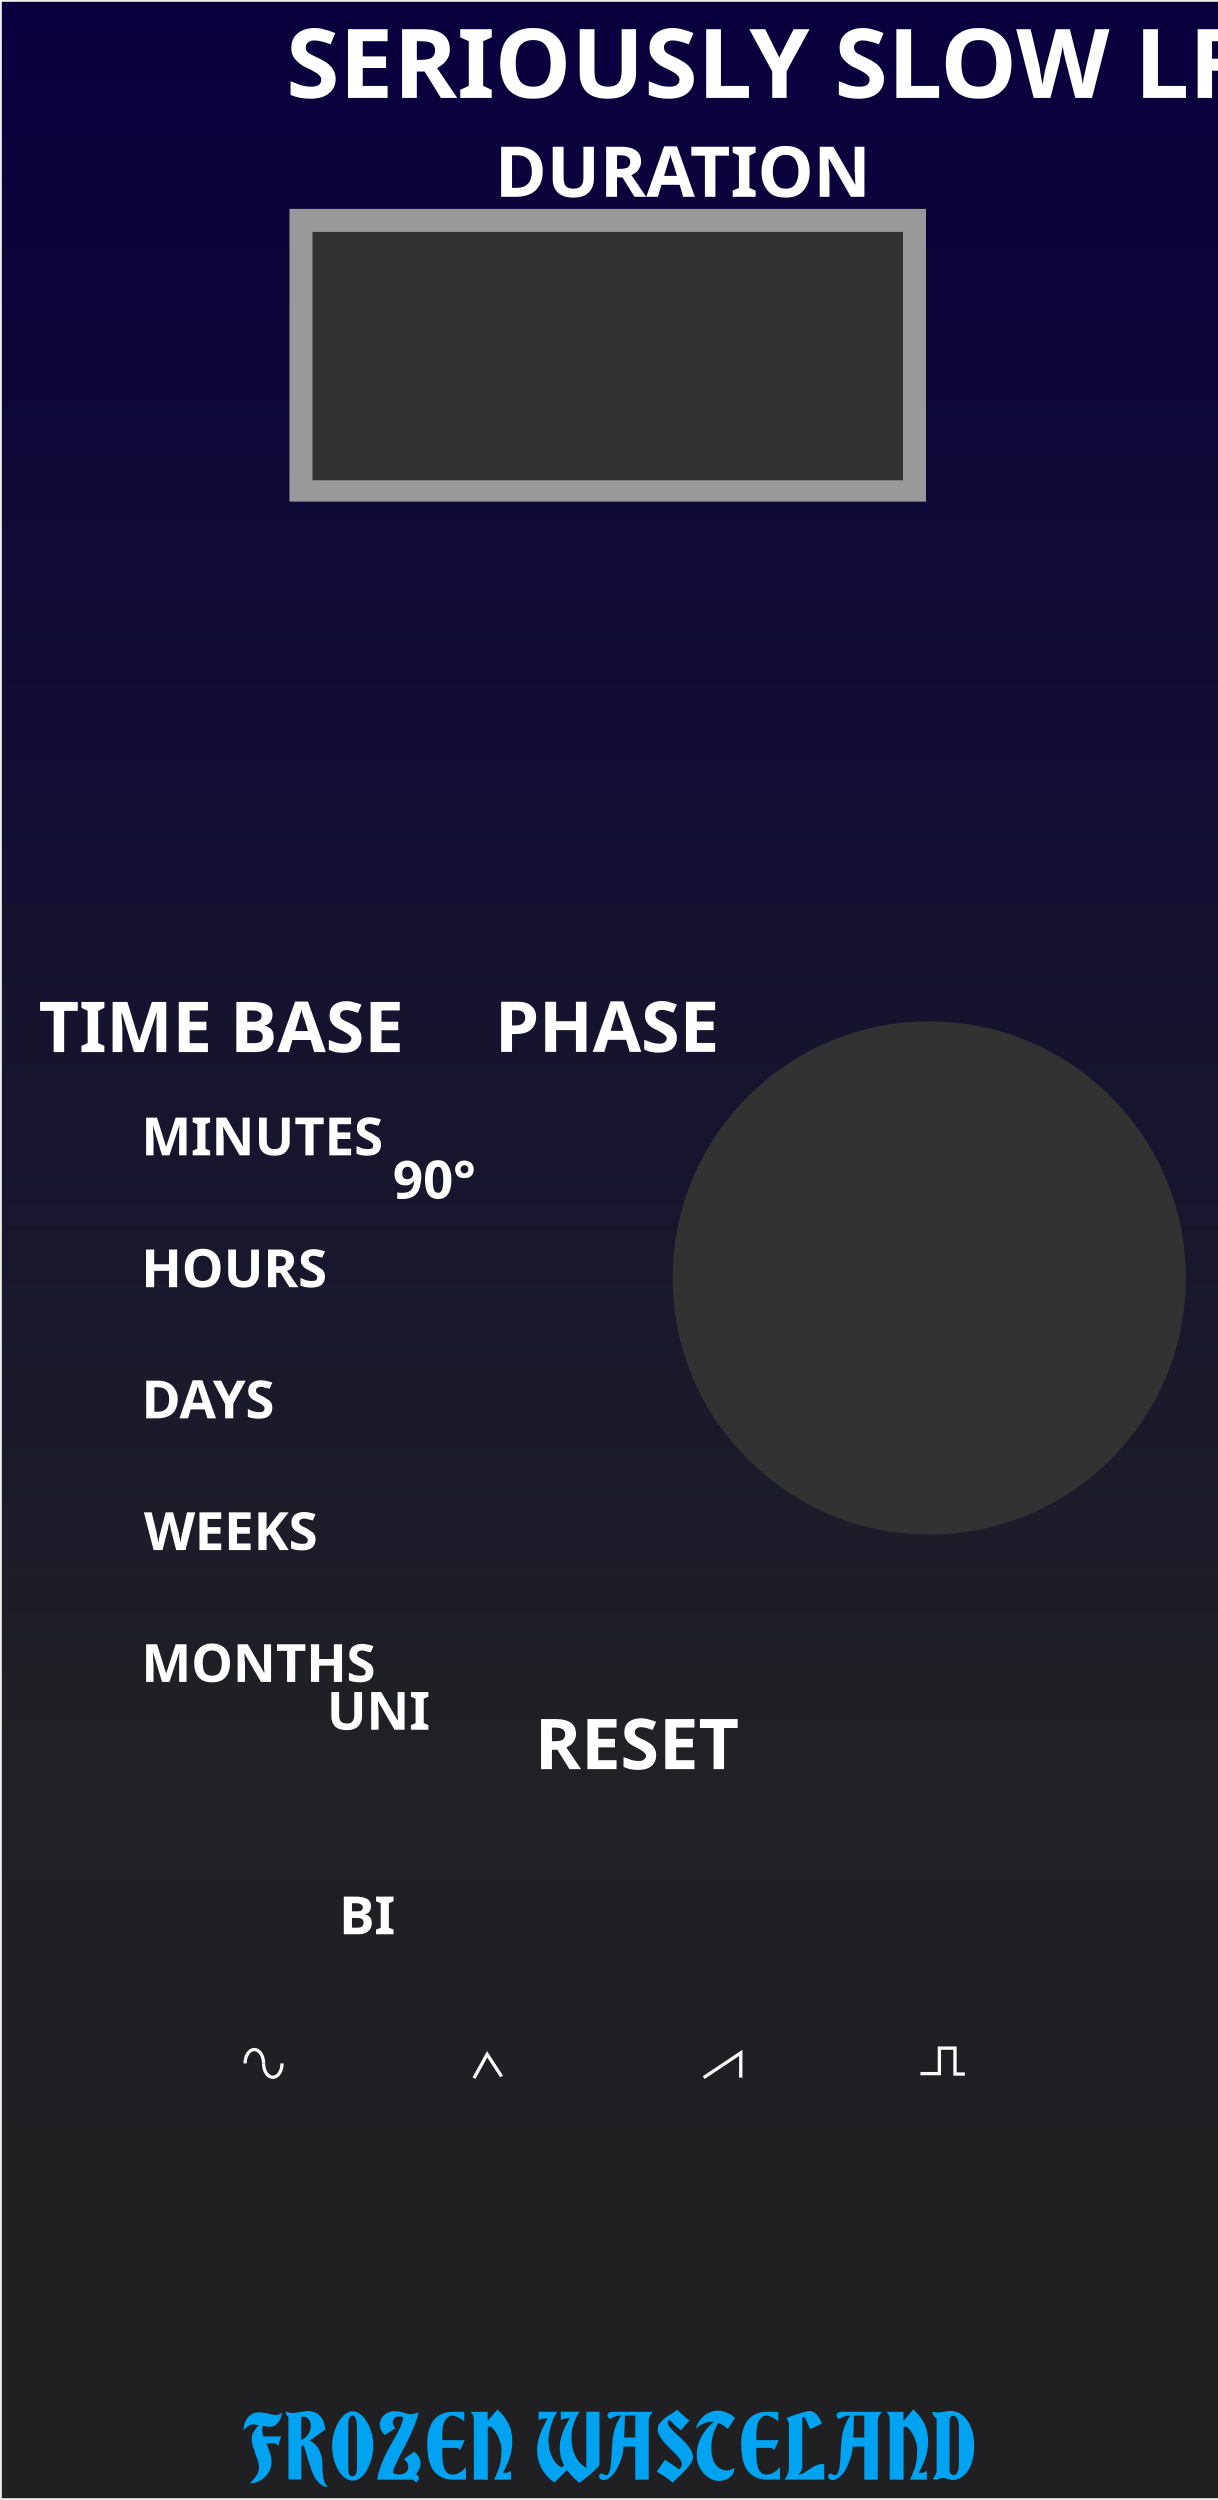
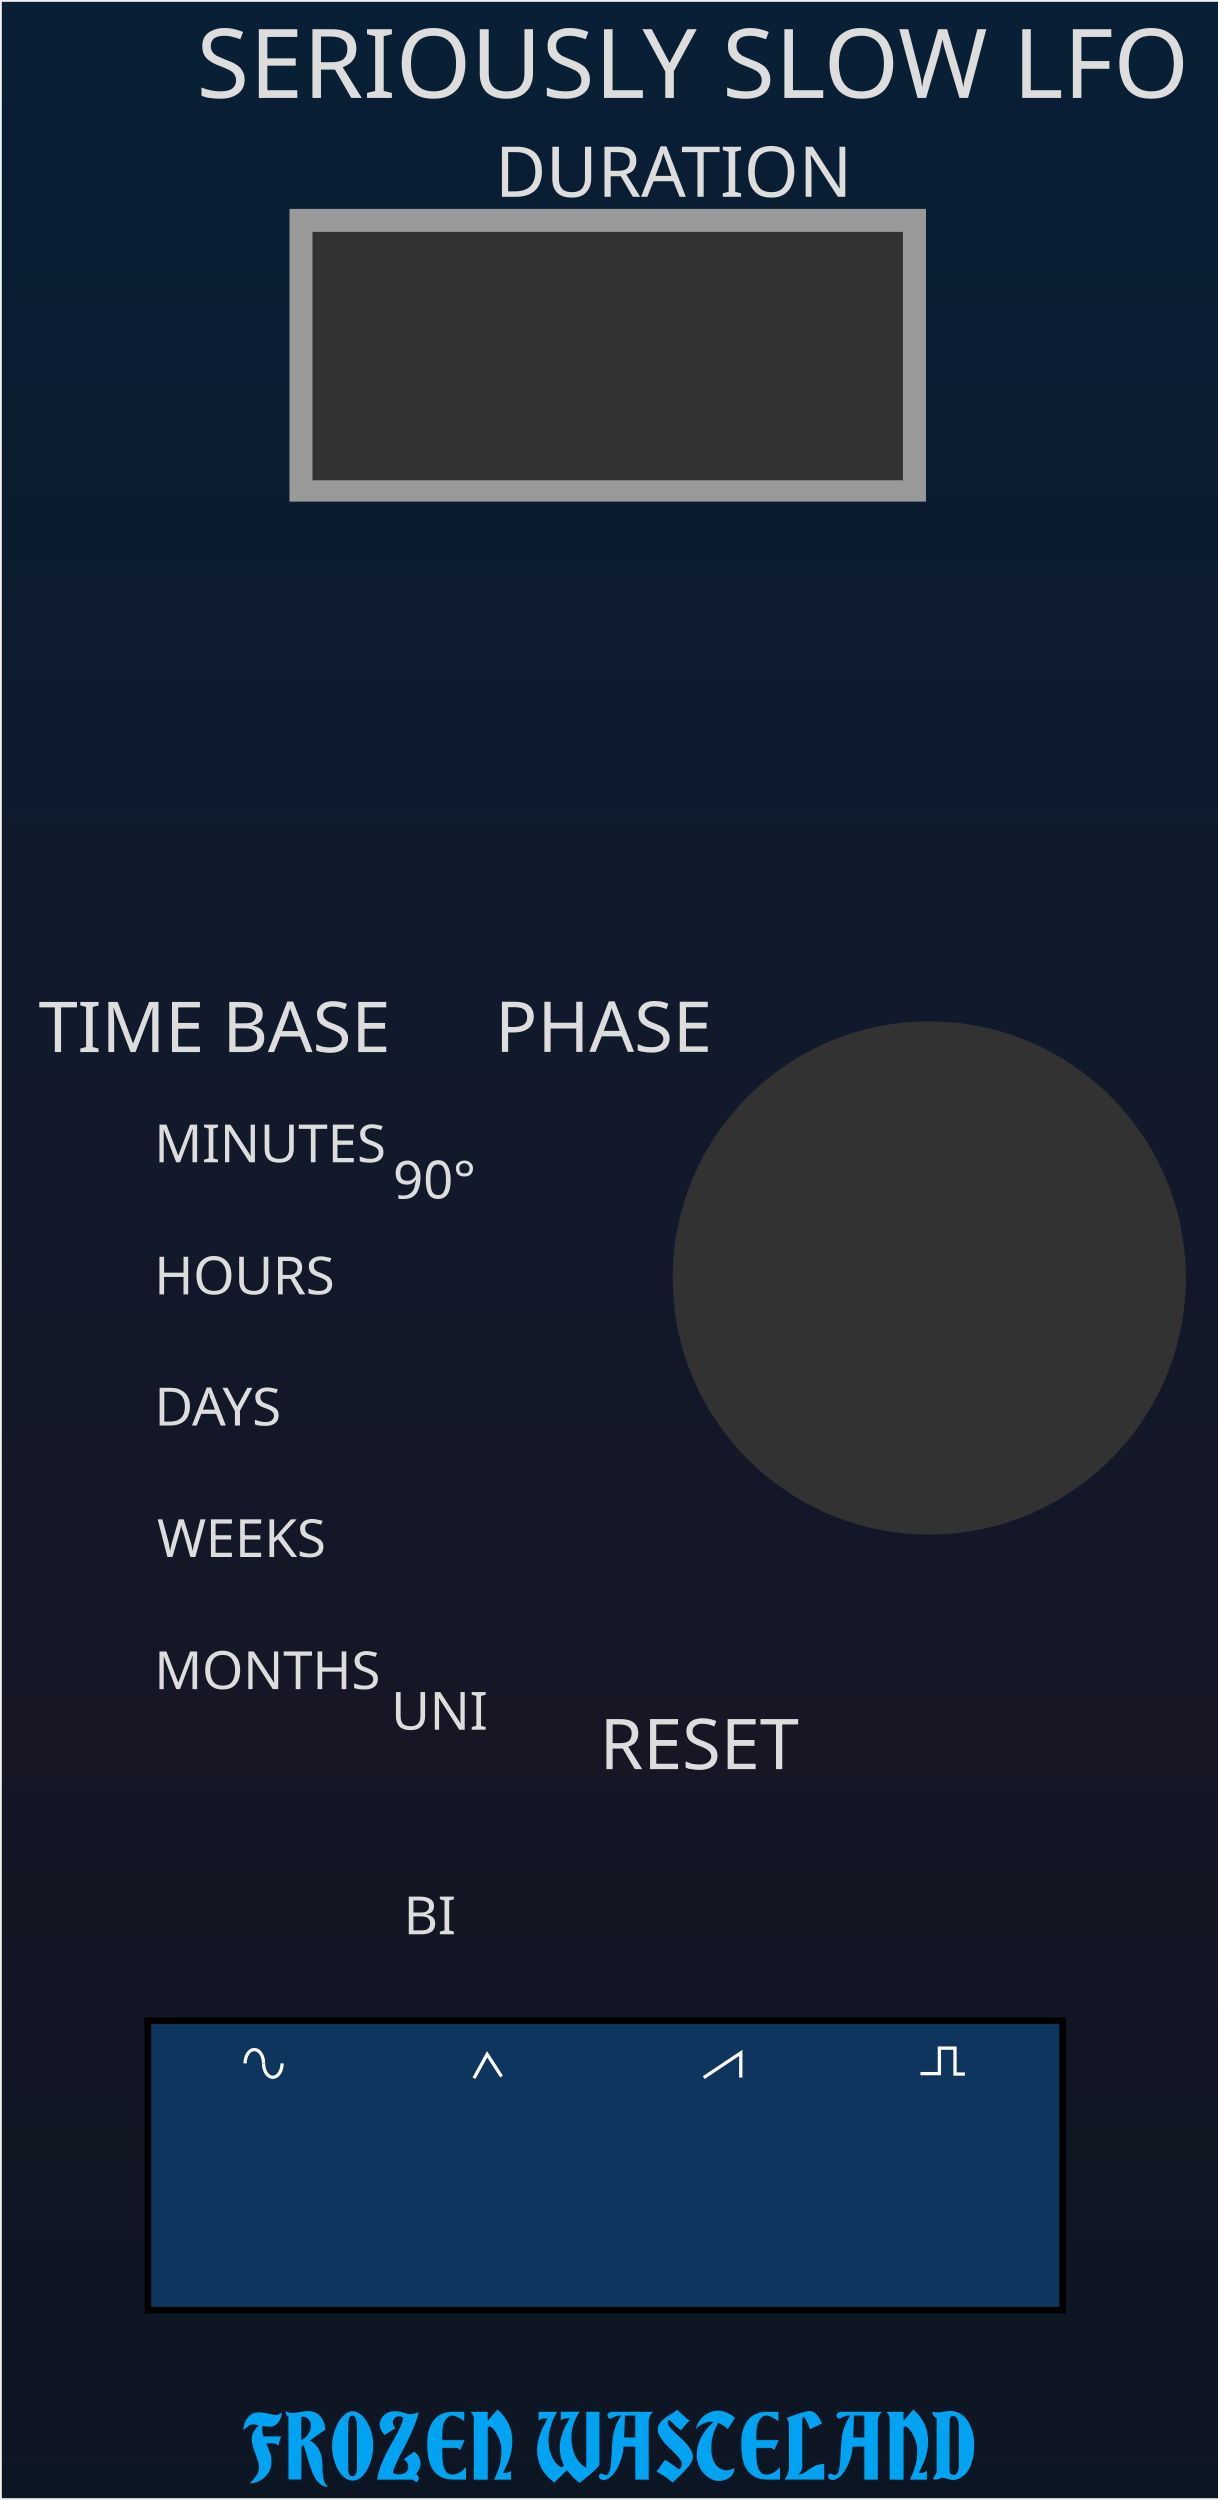
<svg xmlns="http://www.w3.org/2000/svg" xmlns:xlink="http://www.w3.org/1999/xlink" width="185" height="380" viewBox="0 0 48.948 100.542" version="1.1" id="svg11003">
  <defs id="defs10997">
+     <rect x="26.812" y="87.563" width="38.894" height="41.672" id="rect7244" />
    <linearGradient id="linearGradient3391">
-       <stop style="stop-color:#202022;stop-opacity:1;" offset="0" id="stop3387" />
-       <stop style="stop-color:#202025;stop-opacity:1;" offset=".3" id="stop3388" />
-       <stop style="stop-color:#08003e;stop-opacity:1;" offset="1" id="stop3389" />
+       <stop style="stop-color:#0c1622;stop-opacity:1" offset="0" id="stop3387" />
+       <stop style="stop-color:#161625;stop-opacity:1" offset=".3" id="stop3388" />
+       <stop style="stop-color:#081f35;stop-opacity:1" offset="1" id="stop3389" />
    </linearGradient>
    <linearGradient xlink:href="#linearGradient3391" id="linearGradient3393" x1="35.22" y1="150.858" x2="35.22" y2="50.462" gradientUnits="userSpaceOnUse" gradientTransform="matrix(1.236,0,0,1,-8.311825,0)" />
  </defs>
  <g id="layer1" transform="translate(-35.14631,-50.389)">
    <path id="path33493" d="M 35.22,50.462 H 84.168 V 150.858 H 35.22 Z m 0,0" style="fill:url(#linearGradient3393);fill-opacity:1;fill-rule:nonzero;stroke:none;stroke-width:0.307" />
    <g aria-label="Frozen Wasteland" style="font-style:normal;font-weight:normal;font-size:3.528px;line-height:1.25;font-family:sans-serif;letter-spacing:0px;word-spacing:0px;fill:#00a3f2;fill-opacity:1;stroke:none;stroke-width:0.265" id="text271" transform="translate(4.043192,3.60362)">
      <g aria-label="FROZEN WASTELAND" style="font-style:normal;font-variant:normal;font-weight:bold;font-stretch:normal;font-size:3.528px;line-height:1.25;font-family:Consolas;-inkscape-font-specification:'Consolas Bold';text-align:start;letter-spacing:0px;word-spacing:0px;text-anchor:start;fill:#00a3f2;fill-opacity:1;stroke:none;stroke-width:0.265" id="text3885-7">
        <path d="m 41.15,146.657 q 0.12,-0.12 0.191,-0.212 0.074,-0.092 0.113,-0.169 0.042,-0.078 0.053,-0.145 0.014,-0.071 0.014,-0.148 0,-0.095 -0.046,-0.229 -0.046,-0.134 -0.102,-0.286 -0.056,-0.152 -0.102,-0.31 -0.046,-0.159 -0.046,-0.303 0,-0.078 0.025,-0.152 0.028,-0.074 0.067,-0.141 0.042,-0.07 0.092,-0.131 0.049,-0.064 0.099,-0.113 -0.071,-0.014 -0.123,-0.021 -0.053,-0.011 -0.078,-0.011 -0.131,0 -0.222,0.07 -0.088,0.067 -0.191,0.169 0,-0.12 0.035,-0.247 0.039,-0.131 0.116,-0.236 0.078,-0.106 0.194,-0.173 0.12,-0.067 0.282,-0.067 0.113,0 0.208,0.018 0.099,0.014 0.18,0.035 0.081,0.021 0.148,0.039 0.067,0.014 0.12,0.014 0.081,0 0.141,-0.021 0.064,-0.025 0.123,-0.085 0,0.078 -0.032,0.176 -0.028,0.099 -0.088,0.191 -0.056,0.088 -0.148,0.152 -0.092,0.06 -0.212,0.06 -0.06,0 -0.138,-0.007 -0.074,-0.011 -0.155,-0.025 -0.007,0.025 -0.011,0.046 -0.004,0.021 -0.007,0.039 -0.004,0.021 -0.004,0.039 0,0.078 0.011,0.152 0.014,0.071 0.039,0.145 h 0.713 l -0.081,0.24 q -0.011,0.046 -0.014,0.067 -0.004,0.021 -0.011,0.067 l -0.131,-0.092 h -0.363 q 0.078,0.176 0.145,0.36 0.067,0.18 0.067,0.385 0,0.183 -0.074,0.342 -0.074,0.155 -0.198,0.272 -0.12,0.116 -0.279,0.18 -0.155,0.067 -0.321,0.067 z" style="font-style:normal;font-variant:normal;font-weight:normal;font-stretch:normal;font-family:'Bradley Gratis';-inkscape-font-specification:'Bradley Gratis';text-align:start;text-anchor:start;fill:#00a3f2;fill-opacity:1;stroke-width:0.265" id="path20360" />
        <path d="m 43.22,144.928 q 0.071,-0.042 0.138,-0.099 0.071,-0.056 0.123,-0.127 0.056,-0.07 0.088,-0.162 0.035,-0.095 0.035,-0.212 0,-0.099 -0.039,-0.166 -0.035,-0.07 -0.085,-0.113 -0.049,-0.042 -0.099,-0.06 -0.046,-0.018 -0.071,-0.018 -0.028,0 -0.053,0.011 -0.021,0.011 -0.039,0.025 z m -0.519,-0.942 q -0.113,-0.064 -0.113,-0.236 0.032,0.032 0.113,0.057 0.081,0.021 0.173,0.021 0.046,0 0.131,-0.011 0.085,-0.014 0.173,-0.028 0.092,-0.014 0.173,-0.025 0.085,-0.014 0.131,-0.014 0.116,0 0.233,0.035 0.116,0.035 0.215,0.12 0.099,0.085 0.166,0.229 0.071,0.141 0.092,0.36 l -0.628,0.445 q 0.071,0.028 0.159,0.095 0.088,0.067 0.166,0.187 0.081,0.12 0.134,0.307 0.053,0.183 0.053,0.452 0,0.233 0.021,0.377 0.021,0.145 0.053,0.233 0.032,0.088 0.067,0.131 0.039,0.046 0.071,0.078 -0.155,0 -0.275,-0.092 -0.12,-0.088 -0.212,-0.233 -0.092,-0.145 -0.162,-0.328 -0.067,-0.183 -0.123,-0.37 -0.056,-0.187 -0.106,-0.36 -0.046,-0.173 -0.095,-0.3 -0.025,0.018 -0.049,0.035 -0.021,0.014 -0.039,0.032 v 1.319 h -0.519 z" style="font-style:normal;font-variant:normal;font-weight:normal;font-stretch:normal;font-family:'Bradley Gratis';-inkscape-font-specification:'Bradley Gratis';text-align:start;text-anchor:start;fill:#00a3f2;fill-opacity:1;stroke-width:0.265" id="path20362" />
        <path d="m 45.108,146.036 q 0,0.12 0.014,0.187 0.018,0.067 0.042,0.102 0.028,0.032 0.064,0.039 0.035,0.007 0.071,0.007 0.071,0 0.116,-0.095 0.046,-0.099 0.046,-0.3 v -1.531 q 0,-0.159 -0.018,-0.258 -0.014,-0.102 -0.042,-0.155 -0.025,-0.056 -0.06,-0.078 -0.032,-0.021 -0.064,-0.021 -0.067,0 -0.12,0.085 -0.049,0.081 -0.049,0.261 z m 1.005,-0.885 q 0,0.258 -0.067,0.508 -0.064,0.25 -0.176,0.448 -0.109,0.198 -0.261,0.321 -0.152,0.12 -0.321,0.12 -0.159,0 -0.31,-0.109 -0.148,-0.109 -0.265,-0.3 -0.113,-0.191 -0.183,-0.445 -0.071,-0.254 -0.071,-0.543 0,-0.236 0.064,-0.483 0.067,-0.25 0.18,-0.452 0.113,-0.201 0.265,-0.328 0.152,-0.131 0.321,-0.131 0.148,0 0.293,0.109 0.148,0.109 0.265,0.3 0.12,0.187 0.194,0.441 0.074,0.254 0.074,0.543 z" style="font-style:normal;font-variant:normal;font-weight:normal;font-stretch:normal;font-family:'Bradley Gratis';-inkscape-font-specification:'Bradley Gratis';text-align:start;text-anchor:start;fill:#00a3f2;fill-opacity:1;stroke-width:0.265" id="path20364" />
        <path d="m 46.268,146.509 q 0.046,-0.272 0.131,-0.512 0.088,-0.24 0.194,-0.459 0.106,-0.219 0.219,-0.416 0.116,-0.201 0.219,-0.388 0.102,-0.187 0.18,-0.363 0.078,-0.18 0.113,-0.36 -0.028,-0.018 -0.067,-0.032 -0.035,-0.014 -0.138,-0.014 -0.053,0 -0.095,0.028 -0.039,0.025 -0.067,0.064 -0.028,0.035 -0.046,0.078 -0.014,0.039 -0.014,0.064 0,0.028 0.011,0.067 0.014,0.035 0.028,0.07 0.018,0.035 0.035,0.067 0.018,0.028 0.032,0.042 l -0.43,0.268 q -0.085,-0.081 -0.145,-0.198 -0.056,-0.12 -0.056,-0.24 0,-0.06 0.032,-0.148 0.032,-0.088 0.102,-0.169 0.071,-0.085 0.183,-0.141 0.116,-0.06 0.282,-0.06 0.131,0 0.219,0.018 0.088,0.018 0.155,0.042 0.067,0.021 0.123,0.039 0.06,0.018 0.134,0.018 0.046,0 0.099,-0.007 0.053,-0.007 0.099,-0.021 0.046,-0.014 0.081,-0.028 0.039,-0.018 0.06,-0.039 -0.042,0.222 -0.134,0.462 -0.092,0.24 -0.205,0.48 -0.109,0.24 -0.233,0.469 -0.12,0.229 -0.222,0.43 -0.099,0.198 -0.169,0.36 -0.067,0.159 -0.074,0.261 0.141,0.06 0.24,0.06 0.064,0 0.131,-0.014 0.067,-0.018 0.12,-0.053 0.056,-0.035 0.092,-0.088 0.035,-0.056 0.035,-0.134 0,-0.078 -0.018,-0.127 -0.014,-0.053 -0.039,-0.085 -0.025,-0.035 -0.056,-0.06 -0.032,-0.028 -0.06,-0.056 l 0.406,-0.3 q 0.141,0.106 0.201,0.226 0.06,0.12 0.06,0.261 0,0.067 -0.021,0.131 -0.018,0.06 -0.046,0.113 -0.025,0.049 -0.06,0.092 -0.032,0.042 -0.056,0.067 l 0.06,0.06 q 0.018,0.018 0.039,0.053 0.021,0.032 0.021,0.056 0,0.028 -0.025,0.081 -0.021,0.056 -0.088,0.099 -0.025,-0.032 -0.056,-0.056 -0.028,-0.021 -0.06,-0.039 -0.032,-0.018 -0.067,-0.018 z" style="font-style:normal;font-variant:normal;font-weight:normal;font-stretch:normal;font-family:'Bradley Gratis';-inkscape-font-specification:'Bradley Gratis';text-align:start;text-anchor:start;fill:#00a3f2;fill-opacity:1;stroke-width:0.265" id="path20366" />
        <path d="m 49.774,143.782 v 0.381 q -0.039,-0.035 -0.102,-0.078 -0.06,-0.042 -0.131,-0.074 -0.067,-0.035 -0.134,-0.057 -0.067,-0.025 -0.113,-0.025 -0.085,0 -0.173,0.067 -0.088,0.067 -0.145,0.18 -0.056,0.109 -0.074,0.289 -0.014,0.176 -0.014,0.455 h 0.903 l -0.18,0.402 q -0.035,-0.053 -0.085,-0.07 -0.046,-0.021 -0.085,-0.021 H 48.888 q 0,0.201 0.007,0.395 0.007,0.191 0.046,0.342 0.042,0.152 0.127,0.247 0.085,0.092 0.243,0.092 0.085,0 0.166,-0.032 0.085,-0.032 0.155,-0.078 0.071,-0.049 0.123,-0.102 0.056,-0.053 0.088,-0.095 v 0.508 h -0.476 q -0.342,0 -0.554,-0.12 -0.212,-0.123 -0.332,-0.328 -0.116,-0.208 -0.159,-0.48 -0.039,-0.272 -0.039,-0.568 0,-0.074 0.011,-0.194 0.011,-0.123 0.046,-0.258 0.035,-0.138 0.102,-0.275 0.067,-0.141 0.18,-0.25 0.116,-0.113 0.286,-0.183 0.169,-0.071 0.409,-0.071 z" style="font-style:normal;font-variant:normal;font-weight:normal;font-stretch:normal;font-family:'Bradley Gratis';-inkscape-font-specification:'Bradley Gratis';text-align:start;text-anchor:start;fill:#00a3f2;fill-opacity:1;stroke-width:0.265" id="path20368" />
        <path d="m 50.16,146.509 v -2.438 q 0,-0.099 -0.042,-0.166 -0.042,-0.071 -0.085,-0.123 h 0.684 v 0.36 l 0.392,-0.455 q 0.18,0.162 0.296,0.325 0.116,0.159 0.183,0.321 0.067,0.159 0.092,0.325 0.025,0.162 0.025,0.335 0,0.169 -0.028,0.325 -0.025,0.152 -0.074,0.3 -0.049,0.148 -0.12,0.3 -0.067,0.152 -0.148,0.318 h 0.127 q 0.046,0 0.095,-0.032 0.049,-0.032 0.099,-0.032 v 0.339 h -0.684 q 0.095,-0.194 0.152,-0.349 0.06,-0.155 0.092,-0.296 0.032,-0.141 0.042,-0.275 0.011,-0.134 0.011,-0.286 0,-0.152 -0.053,-0.314 -0.049,-0.166 -0.123,-0.303 -0.074,-0.138 -0.159,-0.226 -0.081,-0.088 -0.148,-0.088 -0.042,0 -0.067,0.021 v 2.117 z" style="font-style:normal;font-variant:normal;font-weight:normal;font-stretch:normal;font-family:'Bradley Gratis';-inkscape-font-specification:'Bradley Gratis';text-align:start;text-anchor:start;fill:#00a3f2;fill-opacity:1;stroke-width:0.265" id="path20370" />
        <path d="m 53.398,146.625 q -0.191,-0.138 -0.325,-0.293 -0.134,-0.159 -0.215,-0.328 -0.081,-0.169 -0.12,-0.342 -0.035,-0.176 -0.035,-0.346 0,-0.166 0.035,-0.328 0.035,-0.166 0.092,-0.325 0.06,-0.162 0.138,-0.314 0.078,-0.155 0.159,-0.303 h -0.021 q -0.011,0 -0.025,0 -0.011,-0.004 -0.028,-0.004 -0.056,0 -0.138,0.014 -0.078,0.014 -0.152,0.071 v -0.346 h 0.741 q -0.092,0.159 -0.159,0.321 -0.064,0.159 -0.106,0.31 -0.039,0.148 -0.06,0.282 -0.018,0.131 -0.018,0.236 0,0.106 0.021,0.254 0.021,0.148 0.078,0.307 0.06,0.155 0.159,0.296 0.102,0.141 0.265,0.229 l 0.106,-0.078 q -0.064,-0.12 -0.099,-0.229 -0.035,-0.113 -0.053,-0.212 -0.014,-0.099 -0.018,-0.18 -0.004,-0.085 -0.004,-0.152 0,-0.109 0.028,-0.247 0.028,-0.138 0.081,-0.286 0.053,-0.148 0.127,-0.3 0.078,-0.152 0.173,-0.296 -0.134,0 -0.222,0.021 -0.085,0.021 -0.145,0.06 v -0.339 h 0.762 q -0.064,0.088 -0.127,0.201 -0.06,0.109 -0.106,0.24 -0.046,0.127 -0.074,0.272 -0.028,0.145 -0.028,0.296 0,0.258 0.046,0.459 0.046,0.198 0.127,0.349 0.081,0.152 0.191,0.261 0.109,0.109 0.233,0.187 v -2.265 h 0.529 v 2.12 q 0,0.025 -0.035,0.07 -0.035,0.042 -0.092,0.099 -0.053,0.057 -0.127,0.123 -0.071,0.064 -0.145,0.127 -0.176,0.148 -0.399,0.325 -0.173,-0.134 -0.296,-0.265 -0.123,-0.131 -0.212,-0.254 z" style="font-style:normal;font-variant:normal;font-weight:normal;font-stretch:normal;font-family:'Bradley Gratis';-inkscape-font-specification:'Bradley Gratis';text-align:start;text-anchor:start;fill:#00a3f2;fill-opacity:1;stroke-width:0.265" id="path20372" />
        <path d="m 56.651,144.812 v -0.878 h -0.416 q -0.004,0.236 -0.014,0.469 -0.007,0.229 -0.018,0.409 z m 0.72,-1.03 q -0.039,0.028 -0.074,0.071 -0.032,0.042 -0.056,0.092 -0.021,0.046 -0.035,0.092 -0.014,0.042 -0.014,0.074 v 2.399 h -0.54 v -1.33 h -0.473 q -0.004,0.127 -0.035,0.279 -0.032,0.148 -0.088,0.3 -0.053,0.148 -0.127,0.289 -0.071,0.138 -0.162,0.243 -0.088,0.106 -0.191,0.169 -0.099,0.064 -0.208,0.064 -0.071,0 -0.123,-0.042 -0.049,-0.042 -0.049,-0.12 0,-0.049 0.032,-0.071 0.032,-0.025 0.067,-0.025 0.032,0 0.049,0.011 0.018,0.007 0.032,0.021 0.018,0.011 0.039,0.021 0.021,0.007 0.06,0.007 0.064,0 0.102,-0.064 0.039,-0.067 0.064,-0.176 0.025,-0.113 0.035,-0.258 0.014,-0.148 0.021,-0.31 0.007,-0.162 0.018,-0.328 0.011,-0.169 0.028,-0.325 0.021,-0.183 0.064,-0.335 0.046,-0.152 0.095,-0.268 0.049,-0.116 0.099,-0.198 0.049,-0.081 0.085,-0.131 h -0.078 q -0.067,0 -0.123,0.021 -0.056,0.018 -0.102,0.042 -0.042,0.021 -0.078,0.042 -0.032,0.018 -0.056,0.018 -0.06,0 -0.088,-0.042 -0.028,-0.042 -0.028,-0.095 0,-0.049 0.053,-0.092 0.056,-0.046 0.155,-0.046 z" style="font-style:normal;font-variant:normal;font-weight:normal;font-stretch:normal;font-family:'Bradley Gratis';-inkscape-font-specification:'Bradley Gratis';text-align:start;text-anchor:start;fill:#00a3f2;fill-opacity:1;stroke-width:0.265" id="path20374" />
        <path d="m 58.15,146.632 q -0.081,-0.081 -0.187,-0.159 -0.102,-0.078 -0.201,-0.138 -0.095,-0.06 -0.169,-0.102 -0.071,-0.042 -0.081,-0.053 0.035,-0.042 0.088,-0.116 0.053,-0.078 0.102,-0.152 0.053,-0.074 0.092,-0.131 0.042,-0.06 0.053,-0.07 0.049,0.032 0.134,0.088 0.088,0.053 0.173,0.113 0.088,0.06 0.159,0.109 0.071,0.049 0.092,0.071 0.049,-0.028 0.081,-0.074 0.035,-0.046 0.035,-0.148 0,-0.088 -0.074,-0.187 -0.071,-0.099 -0.176,-0.208 -0.106,-0.109 -0.233,-0.229 -0.127,-0.12 -0.233,-0.247 -0.106,-0.127 -0.18,-0.258 -0.071,-0.131 -0.071,-0.268 0,-0.099 0.049,-0.183 0.053,-0.088 0.131,-0.162 0.078,-0.078 0.169,-0.138 0.095,-0.064 0.18,-0.116 0.088,-0.056 0.155,-0.099 0.067,-0.046 0.095,-0.081 0.021,0.018 0.092,0.088 0.074,0.067 0.159,0.145 0.085,0.078 0.159,0.138 0.078,0.06 0.102,0.06 -0.035,0.028 -0.088,0.085 -0.049,0.053 -0.102,0.113 -0.049,0.06 -0.092,0.116 -0.039,0.053 -0.056,0.081 -0.081,-0.035 -0.162,-0.106 -0.081,-0.071 -0.148,-0.138 -0.067,-0.067 -0.113,-0.116 -0.046,-0.053 -0.06,-0.053 -0.028,0 -0.049,0.032 -0.018,0.028 -0.018,0.067 0,0.085 0.074,0.18 0.078,0.095 0.187,0.205 0.113,0.106 0.243,0.226 0.134,0.116 0.243,0.243 0.113,0.127 0.187,0.265 0.078,0.134 0.078,0.275 0,0.127 -0.095,0.268 -0.095,0.141 -0.229,0.282 -0.131,0.138 -0.268,0.265 -0.138,0.123 -0.226,0.219 z" style="font-style:normal;font-variant:normal;font-weight:normal;font-stretch:normal;font-family:'Bradley Gratis';-inkscape-font-specification:'Bradley Gratis';text-align:start;text-anchor:start;fill:#00a3f2;fill-opacity:1;stroke-width:0.265" id="path20376" />
        <path d="m 60.635,146.032 q 0,0.138 -0.056,0.24 -0.056,0.099 -0.148,0.162 -0.088,0.064 -0.198,0.095 -0.109,0.032 -0.215,0.032 -0.166,0 -0.325,-0.081 -0.159,-0.081 -0.286,-0.219 -0.127,-0.141 -0.205,-0.328 -0.078,-0.191 -0.078,-0.409 0,-0.392 0.18,-0.727 0.18,-0.339 0.501,-0.614 -0.028,-0.004 -0.053,-0.004 -0.021,-0.004 -0.046,-0.004 -0.085,0 -0.18,0.028 -0.095,0.028 -0.18,0.074 -0.085,0.042 -0.155,0.095 -0.067,0.053 -0.102,0.099 0.028,-0.138 0.106,-0.272 0.078,-0.134 0.194,-0.236 0.116,-0.102 0.268,-0.166 0.152,-0.064 0.332,-0.064 0.092,0 0.194,0.028 0.102,0.028 0.194,0.074 0.095,0.042 0.169,0.095 0.074,0.053 0.113,0.102 l -0.289,0.441 q -0.176,-0.173 -0.381,-0.247 -0.046,0.074 -0.095,0.176 -0.049,0.099 -0.092,0.226 -0.039,0.127 -0.067,0.282 -0.025,0.152 -0.025,0.332 0,0.169 0.025,0.3 0.028,0.131 0.071,0.226 0.042,0.095 0.095,0.159 0.056,0.064 0.113,0.106 0.134,0.095 0.307,0.106 0.071,0 0.162,-0.028 0.095,-0.032 0.152,-0.081 z" style="font-style:normal;font-variant:normal;font-weight:normal;font-stretch:normal;font-family:'Bradley Gratis';-inkscape-font-specification:'Bradley Gratis';text-align:start;text-anchor:start;fill:#00a3f2;fill-opacity:1;stroke-width:0.265" id="path20378" />
        <path d="m 62.404,143.782 v 0.381 q -0.039,-0.035 -0.102,-0.078 -0.06,-0.042 -0.131,-0.074 -0.067,-0.035 -0.134,-0.057 -0.067,-0.025 -0.113,-0.025 -0.085,0 -0.173,0.067 -0.088,0.067 -0.145,0.18 -0.056,0.109 -0.074,0.289 -0.014,0.176 -0.014,0.455 h 0.903 l -0.18,0.402 q -0.035,-0.053 -0.085,-0.07 -0.046,-0.021 -0.085,-0.021 h -0.554 q 0,0.201 0.007,0.395 0.007,0.191 0.046,0.342 0.042,0.152 0.127,0.247 0.085,0.092 0.243,0.092 0.085,0 0.166,-0.032 0.085,-0.032 0.155,-0.078 0.071,-0.049 0.123,-0.102 0.056,-0.053 0.088,-0.095 v 0.508 h -0.476 q -0.342,0 -0.554,-0.12 -0.212,-0.123 -0.332,-0.328 -0.116,-0.208 -0.159,-0.48 -0.039,-0.272 -0.039,-0.568 0,-0.074 0.011,-0.194 0.011,-0.123 0.046,-0.258 0.035,-0.138 0.102,-0.275 0.067,-0.141 0.18,-0.25 0.116,-0.113 0.286,-0.183 0.169,-0.071 0.409,-0.071 z" style="font-style:normal;font-variant:normal;font-weight:normal;font-stretch:normal;font-family:'Bradley Gratis';-inkscape-font-specification:'Bradley Gratis';text-align:start;text-anchor:start;fill:#00a3f2;fill-opacity:1;stroke-width:0.265" id="path20380" />
        <path d="m 63.683,144.477 q -0.088,-0.212 -0.152,-0.353 -0.064,-0.141 -0.099,-0.141 -0.039,0 -0.053,0.035 -0.011,0.032 -0.011,0.057 v 1.912 q 0,0.078 -0.042,0.162 -0.042,0.085 -0.113,0.148 0.131,0 0.233,-0.064 0.102,-0.067 0.212,-0.145 0.113,-0.081 0.25,-0.145 0.138,-0.067 0.342,-0.067 v 0.631 H 62.656 q 0.046,-0.067 0.078,-0.127 0.035,-0.06 0.056,-0.12 0.021,-0.06 0.032,-0.127 0.011,-0.067 0.011,-0.148 v -1.669 q 0,-0.113 -0.042,-0.183 -0.042,-0.074 -0.06,-0.102 0.014,-0.004 0.071,-0.025 0.06,-0.025 0.145,-0.056 0.085,-0.032 0.187,-0.067 0.102,-0.035 0.201,-0.064 0.099,-0.032 0.187,-0.049 0.088,-0.021 0.145,-0.021 0.088,0 0.166,0.049 0.078,0.049 0.141,0.123 0.064,0.074 0.109,0.166 0.046,0.088 0.074,0.166 z" style="font-style:normal;font-variant:normal;font-weight:normal;font-stretch:normal;font-family:'Bradley Gratis';-inkscape-font-specification:'Bradley Gratis';text-align:start;text-anchor:start;fill:#00a3f2;fill-opacity:1;stroke-width:0.265" id="path20382" />
        <path d="m 65.863,144.812 v -0.878 h -0.416 q -0.004,0.236 -0.014,0.469 -0.007,0.229 -0.018,0.409 z m 0.72,-1.03 q -0.039,0.028 -0.074,0.071 -0.032,0.042 -0.056,0.092 -0.021,0.046 -0.035,0.092 -0.014,0.042 -0.014,0.074 v 2.399 H 65.863 v -1.33 h -0.473 q -0.004,0.127 -0.035,0.279 -0.032,0.148 -0.088,0.3 -0.053,0.148 -0.127,0.289 -0.071,0.138 -0.162,0.243 -0.088,0.106 -0.191,0.169 -0.099,0.064 -0.208,0.064 -0.071,0 -0.123,-0.042 -0.049,-0.042 -0.049,-0.12 0,-0.049 0.032,-0.071 0.032,-0.025 0.067,-0.025 0.032,0 0.049,0.011 0.018,0.007 0.032,0.021 0.018,0.011 0.039,0.021 0.021,0.007 0.06,0.007 0.064,0 0.102,-0.064 0.039,-0.067 0.064,-0.176 0.025,-0.113 0.035,-0.258 0.014,-0.148 0.021,-0.31 0.007,-0.162 0.018,-0.328 0.011,-0.169 0.028,-0.325 0.021,-0.183 0.064,-0.335 0.046,-0.152 0.095,-0.268 0.049,-0.116 0.099,-0.198 0.049,-0.081 0.085,-0.131 h -0.078 q -0.067,0 -0.123,0.021 -0.056,0.018 -0.102,0.042 -0.042,0.021 -0.078,0.042 -0.032,0.018 -0.056,0.018 -0.06,0 -0.088,-0.042 -0.028,-0.042 -0.028,-0.095 0,-0.049 0.053,-0.092 0.056,-0.046 0.155,-0.046 z" style="font-style:normal;font-variant:normal;font-weight:normal;font-stretch:normal;font-family:'Bradley Gratis';-inkscape-font-specification:'Bradley Gratis';text-align:start;text-anchor:start;fill:#00a3f2;fill-opacity:1;stroke-width:0.265" id="path20384" />
        <path d="m 66.883,146.509 v -2.438 q 0,-0.099 -0.042,-0.166 -0.042,-0.071 -0.085,-0.123 h 0.684 v 0.36 l 0.392,-0.455 q 0.18,0.162 0.296,0.325 0.116,0.159 0.183,0.321 0.067,0.159 0.092,0.325 0.025,0.162 0.025,0.335 0,0.169 -0.028,0.325 -0.025,0.152 -0.074,0.3 -0.049,0.148 -0.12,0.3 -0.067,0.152 -0.148,0.318 h 0.127 q 0.046,0 0.095,-0.032 0.049,-0.032 0.099,-0.032 v 0.339 H 67.694 q 0.095,-0.194 0.152,-0.349 0.06,-0.155 0.092,-0.296 0.032,-0.141 0.042,-0.275 0.011,-0.134 0.011,-0.286 0,-0.152 -0.053,-0.314 -0.049,-0.166 -0.123,-0.303 -0.074,-0.138 -0.159,-0.226 -0.081,-0.088 -0.148,-0.088 -0.042,0 -0.067,0.021 v 2.117 z" style="font-style:normal;font-variant:normal;font-weight:normal;font-stretch:normal;font-family:'Bradley Gratis';-inkscape-font-specification:'Bradley Gratis';text-align:start;text-anchor:start;fill:#00a3f2;fill-opacity:1;stroke-width:0.265" id="path20386" />
        <path d="m 68.772,144.029 q -0.092,-0.039 -0.127,-0.095 -0.035,-0.057 -0.035,-0.106 0,-0.042 0.028,-0.053 0.028,0.018 0.078,0.025 0.049,0.007 0.113,0.007 0.032,0 0.088,-0.011 0.06,-0.011 0.131,-0.021 0.071,-0.011 0.145,-0.021 0.078,-0.011 0.145,-0.011 0.162,0 0.332,0.085 0.169,0.081 0.303,0.254 0.134,0.169 0.219,0.434 0.088,0.261 0.088,0.624 0,0.307 -0.053,0.529 -0.053,0.222 -0.134,0.377 -0.081,0.155 -0.18,0.25 -0.099,0.092 -0.194,0.145 -0.092,0.049 -0.169,0.067 -0.074,0.018 -0.109,0.018 -0.053,0 -0.113,-0.014 -0.06,-0.014 -0.12,-0.032 -0.056,-0.018 -0.109,-0.032 -0.049,-0.014 -0.085,-0.014 -0.039,0 -0.071,0.014 -0.032,0.011 -0.067,0.025 -0.032,0.011 -0.071,0.025 -0.039,0.011 -0.088,0.011 -0.018,0 -0.039,-0.004 -0.018,-0.004 -0.035,-0.011 -0.018,-0.007 -0.035,-0.018 0.028,-0.018 0.056,-0.06 0.028,-0.046 0.053,-0.095 0.028,-0.053 0.056,-0.116 z m 0.519,2.103 q 0,0.074 0.025,0.116 0.028,0.039 0.06,0.056 0.039,0.021 0.085,0.025 0.081,0 0.141,-0.109 0.064,-0.109 0.064,-0.279 v -1.549 q 0,-0.166 -0.032,-0.258 -0.032,-0.092 -0.074,-0.134 -0.042,-0.042 -0.085,-0.049 -0.042,-0.011 -0.067,-0.011 -0.042,0 -0.081,0.056 -0.035,0.056 -0.035,0.148 z" style="font-style:normal;font-variant:normal;font-weight:normal;font-stretch:normal;font-family:'Bradley Gratis';-inkscape-font-specification:'Bradley Gratis';text-align:start;text-anchor:start;fill:#00a3f2;fill-opacity:1;stroke-width:0.265" id="path20388" />
      </g>
    </g>
    <g style="font-style:normal;font-weight:normal;font-size:3.528px;line-height:1.25;font-family:sans-serif;letter-spacing:0px;word-spacing:0px;fill:#e0e0ff;fill-opacity:1;stroke:none;stroke-width:0.265" id="text5097" />
    <path style="fill:#999999;fill-opacity:1;stroke-width:0.258" d="M 46.788,58.79 H 72.386 V 70.563 H 46.788 Z" id="rect6948" />
    <path style="fill:#323232;fill-opacity:1;stroke-width:0.232" d="m 47.714,59.716 h 23.746 v 9.988 H 47.714 Z" id="rect4735" />
    <path style="fill:#323232;fill-opacity:1;stroke-width:0.242" d="M 82.837,101.784 A 10.319,10.319 0 0 1 72.519,112.103 10.319,10.319 0 0 1 62.2,101.784 10.319,10.319 0 0 1 72.519,91.466 10.319,10.319 0 0 1 82.837,101.784 Z" id="path6731" />
-     <text xml:space="preserve" style="font-style:normal;font-variant:normal;font-weight:bold;font-stretch:normal;font-size:3.528px;line-height:1.25;font-family:Homenaje;-inkscape-font-specification:'Homenaje Bold';letter-spacing:0px;word-spacing:0px;fill:#ffffff;fill-opacity:1;stroke:none;stroke-width:0.265" x="55.051" y="92.691" id="text5443-7-3">
-       <tspan id="tspan5441-1-9" x="55.051" y="92.691" style="font-style:normal;font-variant:normal;font-weight:bold;font-stretch:normal;font-size:2.822px;font-family:Homenaje;-inkscape-font-specification:'Homenaje Bold';stroke-width:0.265">PHASE</tspan>
+     <text xml:space="preserve" style="font-style:normal;font-variant:normal;font-weight:normal;font-stretch:normal;font-size:3.528px;line-height:1.25;font-family:Quarca;-inkscape-font-specification:Quarca;letter-spacing:0px;word-spacing:0px;fill:#dddddd;fill-opacity:1;stroke:none;stroke-width:0.265;" x="55.051" y="92.691" id="text5443-7-3">
+       <tspan id="tspan5441-1-9" x="55.051" y="92.691" style="font-style:normal;font-variant:normal;font-weight:normal;font-stretch:normal;font-size:2.822px;font-family:Quarca;-inkscape-font-specification:Quarca;stroke-width:0.265;fill:#dddddd;fill-opacity:1;">PHASE</tspan>
    </text>
-     <text xml:space="preserve" style="font-style:normal;font-variant:normal;font-weight:bold;font-stretch:normal;font-size:3.528px;line-height:1.25;font-family:Homenaje;-inkscape-font-specification:'Homenaje Bold';letter-spacing:0px;word-spacing:0px;fill:#ffffff;fill-opacity:1;stroke:none;stroke-width:0.265" x="50.95" y="98.595" id="text5443-0-4-9-8">
-       <tspan id="tspan5441-5-0-0-4" x="50.95" y="98.595" style="font-style:normal;font-variant:normal;font-weight:bold;font-stretch:normal;font-size:2.117px;font-family:Homenaje;-inkscape-font-specification:'Homenaje Bold';stroke-width:0.265">90°</tspan>
+     <text xml:space="preserve" style="font-style:normal;font-variant:normal;font-weight:normal;font-stretch:normal;font-size:3.528px;line-height:1.25;font-family:Quarca;-inkscape-font-specification:Quarca;letter-spacing:0px;word-spacing:0px;fill:#dddddd;fill-opacity:1;stroke:none;stroke-width:0.265;" x="50.95" y="98.595" id="text5443-0-4-9-8">
+       <tspan id="tspan5441-5-0-0-4" x="50.95" y="98.595" style="font-style:normal;font-variant:normal;font-weight:normal;font-stretch:normal;font-size:2.117px;font-family:Quarca;-inkscape-font-specification:Quarca;stroke-width:0.265;fill:#dddddd;fill-opacity:1;">90°</tspan>
    </text>
+     <rect y="131.658" x="41.093" height="11.639" width="36.791" id="rect22843" style="opacity:0.981;fill:#0e365d;fill-opacity:1;stroke:#000000;stroke-width:0.267;stroke-miterlimit:4;stroke-dasharray:none;stroke-opacity:1" />
    <path style="fill:none;stroke:#ffffff;stroke-width:0.132;stroke-linecap:butt;stroke-linejoin:miter;stroke-miterlimit:4;stroke-dasharray:none;stroke-opacity:1" d="m 72.164,133.783 h 0.761 v -1.025 h 0.628 v 1.042 h 0.397" id="path872" />
    <path style="fill:none;stroke:#ffffff;stroke-width:0.132;stroke-linecap:butt;stroke-linejoin:miter;stroke-miterlimit:4;stroke-dasharray:none;stroke-opacity:1" d="m 54.209,133.965 0.529,-0.959 0.579,0.893" id="path870" />
    <g id="g346" transform="matrix(0.1240288,0,0,0.1240288,43.88578,128.722)" style="stroke:#ffffff;stroke-width:1.067;stroke-miterlimit:4;stroke-dasharray:none;stroke-opacity:1">
      <g id="g344" transform="translate(9,33.5)" style="stroke:#ffffff;stroke-width:1.067;stroke-miterlimit:4;stroke-dasharray:none;stroke-opacity:1">
        <path style="fill:none;stroke:#ffffff;stroke-width:1.067;stroke-miterlimit:4;stroke-dasharray:none;stroke-opacity:1" id="path340" d="M 0,4 A 3,4.5 0 0 1 6,4" />
        <path style="fill:none;stroke:#ffffff;stroke-width:1.067;stroke-miterlimit:4;stroke-dasharray:none;stroke-opacity:1" id="path342" d="m 6,4 a 3,4.5 0 0 0 6,0" />
      </g>
    </g>
    <g transform="matrix(0.1241769,0,0,0.1241769,62.33058,128.7889)" id="g318" style="stroke:#ffffff;stroke-width:1.065;stroke-miterlimit:4;stroke-dasharray:none;stroke-opacity:1">
      <g transform="translate(9,33.5)" id="g316" style="stroke:#ffffff;stroke-width:1.065;stroke-miterlimit:4;stroke-dasharray:none;stroke-opacity:1">
        <path id="polyline314" d="M 0,8 12,0 v 8" style="fill:none;stroke:#ffffff;stroke-width:1.065;stroke-miterlimit:4;stroke-dasharray:none;stroke-opacity:1" />
      </g>
    </g>
-     <text xml:space="preserve" style="font-style:normal;font-variant:normal;font-weight:bold;font-stretch:normal;font-size:3.528px;line-height:1.25;font-family:Homenaje;-inkscape-font-specification:'Homenaje Bold';letter-spacing:0px;word-spacing:0px;fill:#ffffff;fill-opacity:1;stroke:none;stroke-width:0.265" x="56.656" y="121.539" id="text4978">
-       <tspan id="tspan4976" x="56.656" y="121.539" style="font-style:normal;font-variant:normal;font-weight:bold;font-stretch:normal;font-size:2.822px;font-family:Homenaje;-inkscape-font-specification:'Homenaje Bold';stroke-width:0.265">RESET</tspan>
+     <text xml:space="preserve" style="font-style:normal;font-variant:normal;font-weight:normal;font-stretch:normal;font-size:3.528px;line-height:1.25;font-family:Quarca;-inkscape-font-specification:Quarca;letter-spacing:0px;word-spacing:0px;fill:#dddddd;fill-opacity:1;stroke:none;stroke-width:0.265" x="59.255" y="121.539" id="text4978">
+       <tspan id="tspan4976" x="59.255" y="121.539" style="font-style:normal;font-variant:normal;font-weight:normal;font-stretch:normal;font-size:2.822px;font-family:Quarca;-inkscape-font-specification:Quarca;fill:#dddddd;fill-opacity:1;stroke-width:0.265">RESET</tspan>
    </text>
-     <text xml:space="preserve" style="font-style:normal;font-variant:normal;font-weight:bold;font-stretch:normal;font-size:3.528px;line-height:1.25;font-family:Homenaje;-inkscape-font-specification:'Homenaje Bold';letter-spacing:0px;word-spacing:0px;fill:#ffffff;fill-opacity:1;stroke:none;stroke-width:0.265" x="48.784" y="128.177" id="text5443-0-6-4">
-       <tspan id="tspan5441-5-5" x="48.784" y="128.177" style="font-style:normal;font-variant:normal;font-weight:bold;font-stretch:normal;font-size:2.117px;font-family:Homenaje;-inkscape-font-specification:'Homenaje Bold';stroke-width:0.265">BI</tspan>
+     <text xml:space="preserve" style="font-style:normal;font-variant:normal;font-weight:normal;font-stretch:normal;font-size:3.528px;line-height:1.25;font-family:Quarca;-inkscape-font-specification:Quarca;letter-spacing:0px;word-spacing:0px;fill:#dddddd;fill-opacity:1;stroke:none;stroke-width:0.265" x="51.383" y="128.177" id="text5443-0-6-4">
+       <tspan id="tspan5441-5-5" x="51.383" y="128.177" style="font-style:normal;font-variant:normal;font-weight:normal;font-stretch:normal;font-size:2.117px;font-family:Quarca;-inkscape-font-specification:Quarca;fill:#dddddd;fill-opacity:1;stroke-width:0.265">BI</tspan>
    </text>
-     <text xml:space="preserve" style="font-style:normal;font-variant:normal;font-weight:bold;font-stretch:normal;font-size:3.528px;line-height:1.25;font-family:Homenaje;-inkscape-font-specification:'Homenaje Bold';letter-spacing:0px;word-spacing:0px;fill:#ffffff;fill-opacity:1;stroke:none;stroke-width:0.265" x="48.284" y="119.957" id="text5443-0-4-9-0">
-       <tspan id="tspan5441-5-0-0" x="48.284" y="119.957" style="font-style:normal;font-variant:normal;font-weight:bold;font-stretch:normal;font-size:2.117px;font-family:Homenaje;-inkscape-font-specification:'Homenaje Bold';stroke-width:0.265">UNI</tspan>
+     <text xml:space="preserve" style="font-style:normal;font-variant:normal;font-weight:normal;font-stretch:normal;font-size:3.528px;line-height:1.25;font-family:Quarca;-inkscape-font-specification:Quarca;letter-spacing:0px;word-spacing:0px;fill:#dddddd;fill-opacity:1;stroke:none;stroke-width:0.265" x="50.884" y="119.957" id="text5443-0-4-9-0">
+       <tspan id="tspan5441-5-0-0" x="50.884" y="119.957" style="font-style:normal;font-variant:normal;font-weight:normal;font-stretch:normal;font-size:2.117px;font-family:Quarca;-inkscape-font-specification:Quarca;fill:#dddddd;fill-opacity:1;stroke-width:0.265">UNI</tspan>
    </text>
-     <text xml:space="preserve" style="font-style:normal;font-variant:normal;font-weight:bold;font-stretch:normal;font-size:3.528px;line-height:1.25;font-family:Homenaje;-inkscape-font-specification:'Homenaje Bold';text-align:start;letter-spacing:0px;word-spacing:0px;text-anchor:start;fill:#ffffff;fill-opacity:1;stroke:none;stroke-width:0.265" x="46.661" y="54.327" id="text3885">
-       <tspan id="tspan3883" x="46.661" y="54.327" style="font-style:normal;font-variant:normal;font-weight:bold;font-stretch:normal;font-size:3.881px;font-family:Homenaje;-inkscape-font-specification:'Homenaje Bold';text-align:start;text-anchor:start;stroke-width:0.265">SERIOUSLY SLOW LFO</tspan>
+     <text xml:space="preserve" style="font-style:normal;font-variant:normal;font-weight:normal;font-stretch:normal;font-size:3.528px;line-height:1.25;font-family:Quarca;-inkscape-font-specification:Quarca;text-align:start;letter-spacing:0px;word-spacing:0px;text-anchor:start;fill:#dddddd;fill-opacity:1;stroke:none;stroke-width:0.265" x="43.045" y="54.327" id="text3885">
+       <tspan id="tspan3883" x="43.045" y="54.327" style="font-style:normal;font-variant:normal;font-weight:normal;font-stretch:normal;font-size:3.881px;font-family:Quarca;-inkscape-font-specification:Quarca;text-align:start;text-anchor:start;fill:#dddddd;fill-opacity:1;stroke-width:0.265">SERIOUSLY SLOW LFO</tspan>
    </text>
-     <text xml:space="preserve" style="font-style:normal;font-variant:normal;font-weight:bold;font-stretch:normal;font-size:3.528px;line-height:1.25;font-family:Homenaje;-inkscape-font-specification:'Homenaje Bold';letter-spacing:0px;word-spacing:0px;fill:#ffffff;fill-opacity:1;stroke:none;stroke-width:0.265" x="55.051" y="58.304" id="text5443">
-       <tspan id="tspan5441" x="55.051" y="58.304" style="font-style:normal;font-variant:normal;font-weight:bold;font-stretch:normal;font-size:2.822px;font-family:Homenaje;-inkscape-font-specification:'Homenaje Bold';stroke-width:0.265">DURATION</tspan>
+     <text xml:space="preserve" style="font-style:normal;font-variant:normal;font-weight:normal;font-stretch:normal;font-size:3.528px;line-height:1.25;font-family:Quarca;-inkscape-font-specification:Quarca;letter-spacing:0px;word-spacing:0px;fill:#dddddd;fill-opacity:1;stroke:none;stroke-width:0.265;" x="55.051" y="58.304" id="text5443">
+       <tspan id="tspan5441" x="55.051" y="58.304" style="font-style:normal;font-variant:normal;font-weight:normal;font-stretch:normal;font-size:2.822px;font-family:Quarca;-inkscape-font-specification:Quarca;stroke-width:0.265;fill:#dddddd;fill-opacity:1;">DURATION</tspan>
    </text>
-     <text xml:space="preserve" style="font-style:normal;font-variant:normal;font-weight:bold;font-stretch:normal;font-size:3.528px;line-height:1.25;font-family:Homenaje;-inkscape-font-specification:'Homenaje Bold';letter-spacing:0px;word-spacing:0px;fill:#ffffff;fill-opacity:1;stroke:none;stroke-width:0.265" x="36.694" y="92.7" id="text5443-7-3-2">
-       <tspan id="tspan5441-1-9-1" x="36.694" y="92.7" style="font-style:normal;font-variant:normal;font-weight:bold;font-stretch:normal;font-size:2.822px;font-family:Homenaje;-inkscape-font-specification:'Homenaje Bold';stroke-width:0.265">TIME BASE</tspan>
+     <text xml:space="preserve" style="font-style:normal;font-variant:normal;font-weight:normal;font-stretch:normal;font-size:3.528px;line-height:1.25;font-family:Quarca;-inkscape-font-specification:Quarca;letter-spacing:0px;word-spacing:0px;fill:#dddddd;fill-opacity:1;stroke:none;stroke-width:0.265;" x="36.694" y="92.7" id="text5443-7-3-2">
+       <tspan id="tspan5441-1-9-1" x="36.694" y="92.7" style="font-style:normal;font-variant:normal;font-weight:normal;font-stretch:normal;font-size:2.822px;font-family:Quarca;-inkscape-font-specification:Quarca;stroke-width:0.265;fill:#dddddd;fill-opacity:1;">TIME BASE</tspan>
    </text>
-     <text xml:space="preserve" style="font-style:normal;font-variant:normal;font-weight:bold;font-stretch:normal;font-size:3.528px;line-height:1.25;font-family:Homenaje;-inkscape-font-specification:'Homenaje Bold';letter-spacing:0px;word-spacing:0px;fill:#ffffff;fill-opacity:1;stroke:none;stroke-width:0.265" x="40.834" y="96.85" id="text5443-7-3-2-5">
-       <tspan id="tspan5441-1-9-1-1" x="40.834" y="96.85" style="font-style:normal;font-variant:normal;font-weight:bold;font-stretch:normal;font-size:2.117px;font-family:Homenaje;-inkscape-font-specification:'Homenaje Bold';stroke-width:0.265">MINUTES</tspan>
+     <text xml:space="preserve" style="font-style:normal;font-variant:normal;font-weight:normal;font-stretch:normal;font-size:3.528px;line-height:1.25;font-family:Quarca;-inkscape-font-specification:Quarca;letter-spacing:0px;word-spacing:0px;fill:#dddddd;fill-opacity:1;stroke:none;stroke-width:0.265" x="41.357" y="97.136" id="text5443-7-3-2-5">
+       <tspan id="tspan5441-1-9-1-1" x="41.357" y="97.136" style="font-style:normal;font-variant:normal;font-weight:normal;font-stretch:normal;font-size:2.117px;font-family:Quarca;-inkscape-font-specification:Quarca;fill:#dddddd;fill-opacity:1;stroke-width:0.265">MINUTES</tspan>
    </text>
-     <text xml:space="preserve" style="font-style:normal;font-variant:normal;font-weight:bold;font-stretch:normal;font-size:3.528px;line-height:1.25;font-family:Homenaje;-inkscape-font-specification:'Homenaje Bold';letter-spacing:0px;word-spacing:0px;fill:#ffffff;fill-opacity:1;stroke:none;stroke-width:0.265" x="40.832" y="102.156" id="text5443-7-3-2-5-3">
-       <tspan id="tspan5441-1-9-1-1-3" x="40.832" y="102.156" style="font-style:normal;font-variant:normal;font-weight:bold;font-stretch:normal;font-size:2.117px;font-family:Homenaje;-inkscape-font-specification:'Homenaje Bold';stroke-width:0.265">HOURS</tspan>
+     <text xml:space="preserve" style="font-style:normal;font-variant:normal;font-weight:normal;font-stretch:normal;font-size:3.528px;line-height:1.25;font-family:Quarca;-inkscape-font-specification:Quarca;letter-spacing:0px;word-spacing:0px;fill:#dddddd;fill-opacity:1;stroke:none;stroke-width:0.265" x="41.354" y="102.442" id="text5443-7-3-2-5-3">
+       <tspan id="tspan5441-1-9-1-1-3" x="41.354" y="102.442" style="font-style:normal;font-variant:normal;font-weight:normal;font-stretch:normal;font-size:2.117px;font-family:Quarca;-inkscape-font-specification:Quarca;fill:#dddddd;fill-opacity:1;stroke-width:0.265">HOURS</tspan>
    </text>
-     <text xml:space="preserve" style="font-style:normal;font-variant:normal;font-weight:bold;font-stretch:normal;font-size:3.528px;line-height:1.25;font-family:Homenaje;-inkscape-font-specification:'Homenaje Bold';letter-spacing:0px;word-spacing:0px;fill:#ffffff;fill-opacity:1;stroke:none;stroke-width:0.265" x="40.84" y="107.433" id="text5443-7-3-2-5-9">
-       <tspan id="tspan5441-1-9-1-1-31" x="40.84" y="107.433" style="font-style:normal;font-variant:normal;font-weight:bold;font-stretch:normal;font-size:2.117px;font-family:Homenaje;-inkscape-font-specification:'Homenaje Bold';stroke-width:0.265">DAYS</tspan>
+     <text xml:space="preserve" style="font-style:normal;font-variant:normal;font-weight:normal;font-stretch:normal;font-size:3.528px;line-height:1.25;font-family:Quarca;-inkscape-font-specification:Quarca;letter-spacing:0px;word-spacing:0px;fill:#dddddd;fill-opacity:1;stroke:none;stroke-width:0.265" x="41.363" y="107.719" id="text5443-7-3-2-5-9">
+       <tspan id="tspan5441-1-9-1-1-31" x="41.363" y="107.719" style="font-style:normal;font-variant:normal;font-weight:normal;font-stretch:normal;font-size:2.117px;font-family:Quarca;-inkscape-font-specification:Quarca;fill:#dddddd;fill-opacity:1;stroke-width:0.265">DAYS</tspan>
    </text>
-     <text xml:space="preserve" style="font-style:normal;font-variant:normal;font-weight:bold;font-stretch:normal;font-size:3.528px;line-height:1.25;font-family:Homenaje;-inkscape-font-specification:'Homenaje Bold';letter-spacing:0px;word-spacing:0px;fill:#ffffff;fill-opacity:1;stroke:none;stroke-width:0.265" x="40.933" y="112.725" id="text5443-7-3-2-5-5">
-       <tspan id="tspan5441-1-9-1-1-6" x="40.933" y="112.725" style="font-style:normal;font-variant:normal;font-weight:bold;font-stretch:normal;font-size:2.117px;font-family:Homenaje;-inkscape-font-specification:'Homenaje Bold';stroke-width:0.265">WEEKS</tspan>
+     <text xml:space="preserve" style="font-style:normal;font-variant:normal;font-weight:normal;font-stretch:normal;font-size:3.528px;line-height:1.25;font-family:Quarca;-inkscape-font-specification:Quarca;letter-spacing:0px;word-spacing:0px;fill:#dddddd;fill-opacity:1;stroke:none;stroke-width:0.265" x="41.456" y="113.011" id="text5443-7-3-2-5-5">
+       <tspan id="tspan5441-1-9-1-1-6" x="41.456" y="113.011" style="font-style:normal;font-variant:normal;font-weight:normal;font-stretch:normal;font-size:2.117px;font-family:Quarca;-inkscape-font-specification:Quarca;fill:#dddddd;fill-opacity:1;stroke-width:0.265">WEEKS</tspan>
    </text>
-     <text xml:space="preserve" style="font-style:normal;font-variant:normal;font-weight:bold;font-stretch:normal;font-size:3.528px;line-height:1.25;font-family:Homenaje;-inkscape-font-specification:'Homenaje Bold';letter-spacing:0px;word-spacing:0px;fill:#ffffff;fill-opacity:1;stroke:none;stroke-width:0.265" x="40.834" y="118.031" id="text5443-7-3-2-5-8">
-       <tspan id="tspan5441-1-9-1-1-7" x="40.834" y="118.031" style="font-style:normal;font-variant:normal;font-weight:bold;font-stretch:normal;font-size:2.117px;font-family:Homenaje;-inkscape-font-specification:'Homenaje Bold';stroke-width:0.265">MONTHS</tspan>
+     <text xml:space="preserve" style="font-style:normal;font-variant:normal;font-weight:normal;font-stretch:normal;font-size:3.528px;line-height:1.25;font-family:Quarca;-inkscape-font-specification:Quarca;letter-spacing:0px;word-spacing:0px;fill:#dddddd;fill-opacity:1;stroke:none;stroke-width:0.265" x="41.357" y="118.317" id="text5443-7-3-2-5-8">
+       <tspan id="tspan5441-1-9-1-1-7" x="41.357" y="118.317" style="font-style:normal;font-variant:normal;font-weight:normal;font-stretch:normal;font-size:2.117px;font-family:Quarca;-inkscape-font-specification:Quarca;fill:#dddddd;fill-opacity:1;stroke-width:0.265">MONTHS</tspan>
    </text>
+     <text xml:space="preserve" id="text7242" style="fill:black;fill-opacity:1;stroke:none;font-family:Arial;font-style:normal;font-weight:bold;font-size:3.528px;line-height:1.25;letter-spacing:0px;word-spacing:0px;text-align:center;-inkscape-font-specification:'Arial Bold';font-stretch:normal;font-variant:normal;white-space:pre;shape-inside:url(#rect7244);" />
  </g>
</svg>
